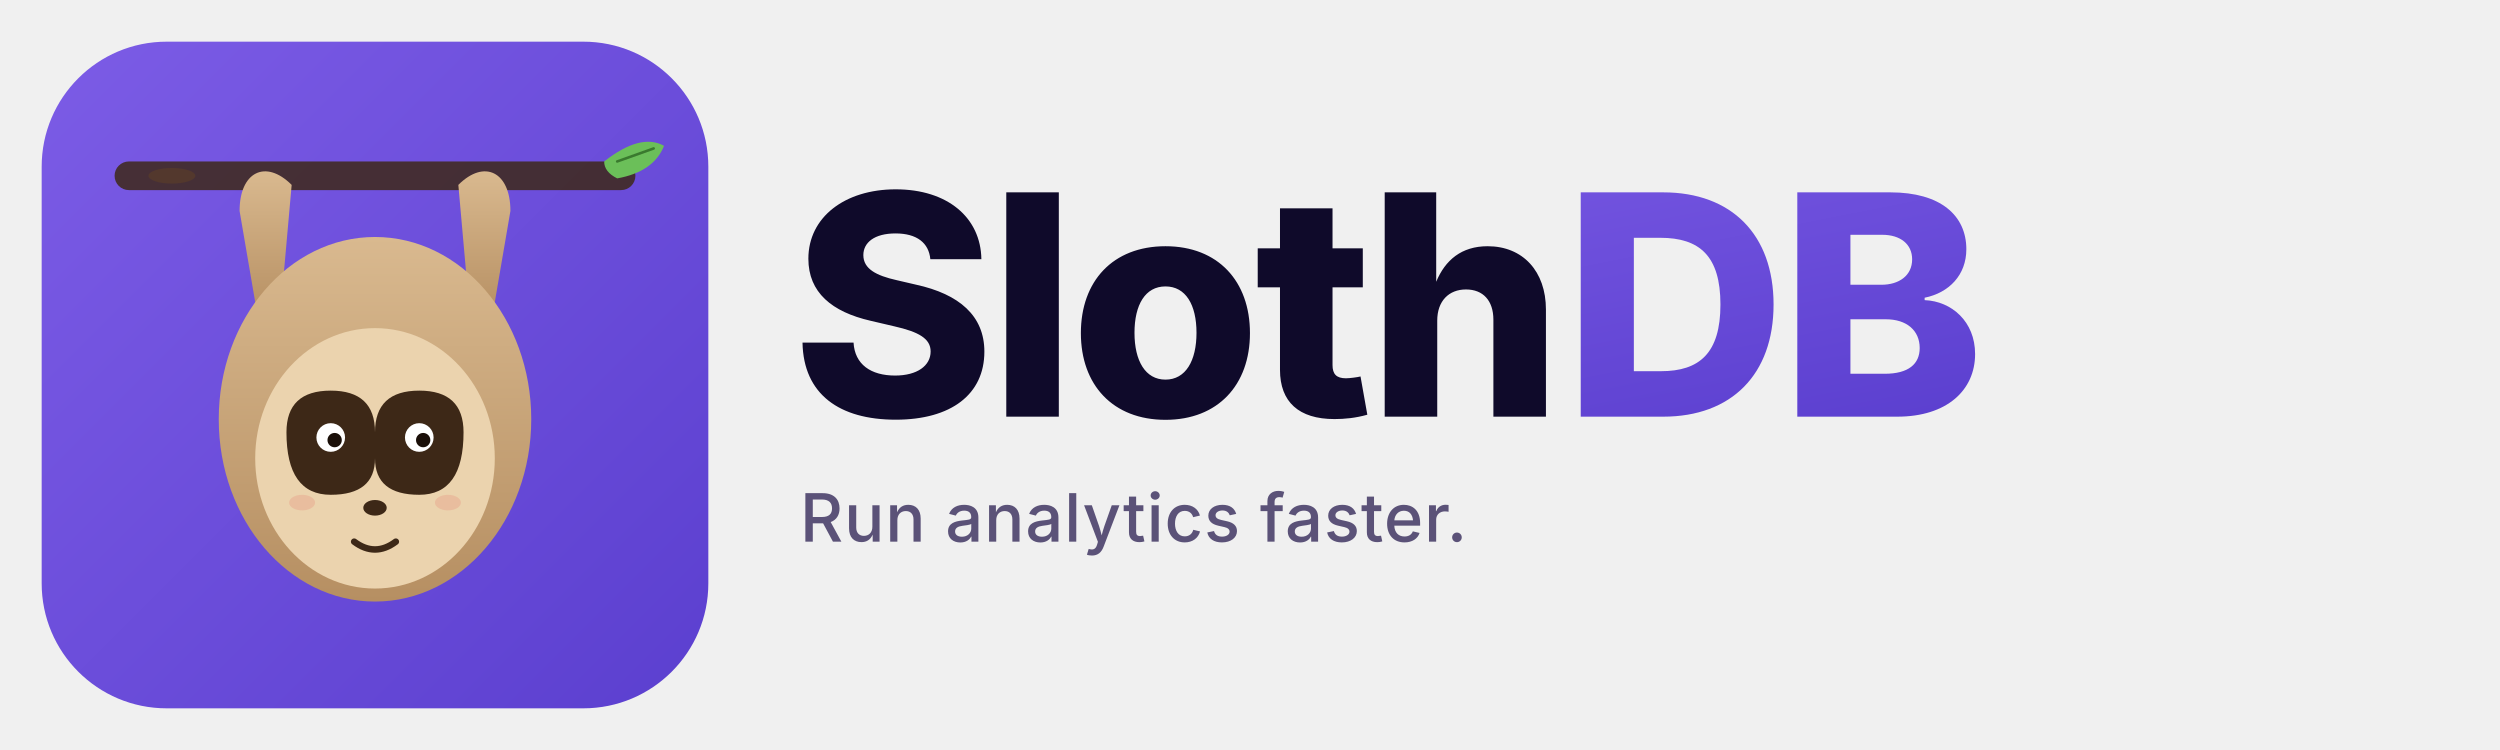
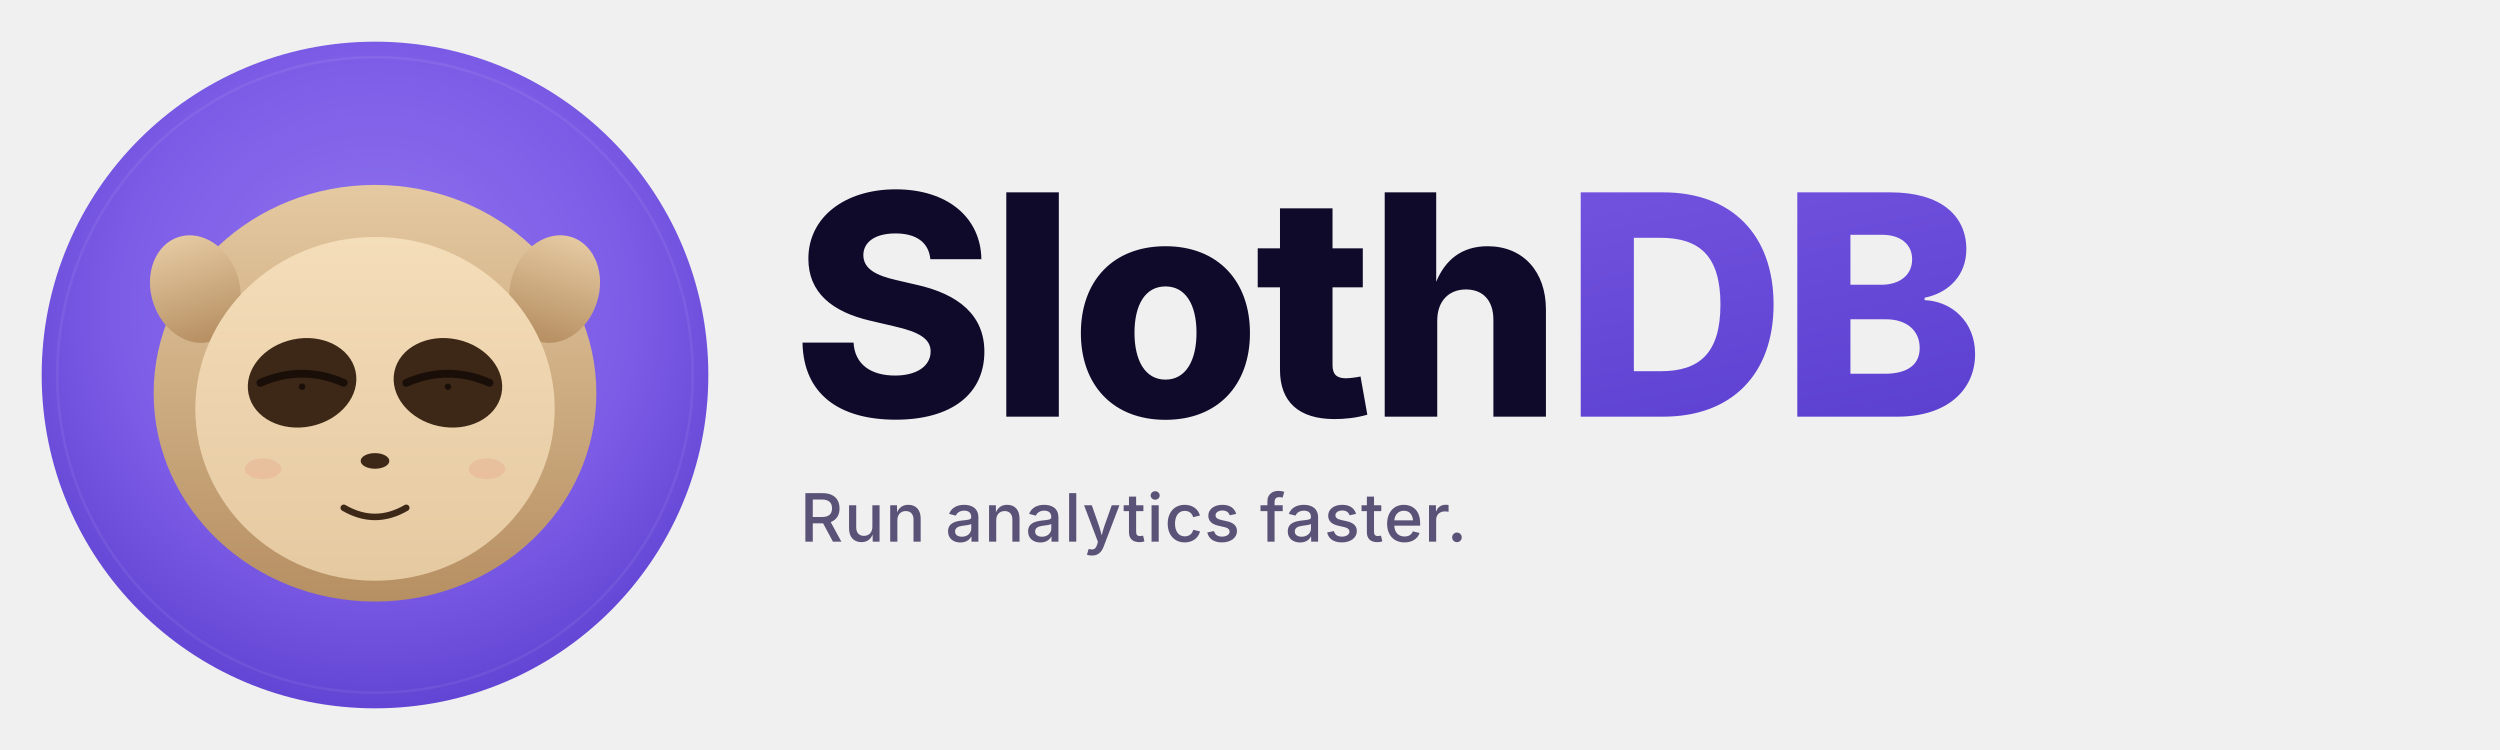
<svg xmlns="http://www.w3.org/2000/svg" viewBox="0 0 1200 360" width="1200" height="360">
  <defs>
-     <linearGradient id="bg" x1="0" y1="0" x2="1" y2="1">
-       <stop offset="0" stop-color="#7C5CE6" />
+     <radialGradient id="bg" cx="0.5" cy="0.4" r="0.65">
+       <stop offset="0" stop-color="#9275F0" />
+       <stop offset="0.6" stop-color="#7C5CE6" />
      <stop offset="1" stop-color="#5B3FCF" />
+     </radialGradient>
+     <linearGradient id="fur" x1="0" y1="0" x2="0" y2="1">
+       <stop offset="0" stop-color="#E5C9A1" />
+       <stop offset="1" stop-color="#B68F62" />
    </linearGradient>
-     <linearGradient id="fur" x1="0" y1="0" x2="0" y2="1">
-       <stop offset="0" stop-color="#D9B98F" />
-       <stop offset="1" stop-color="#B68F62" />
+     <linearGradient id="face" x1="0" y1="0" x2="0" y2="1">
+       <stop offset="0" stop-color="#F4DDB9" />
+       <stop offset="1" stop-color="#E5C9A1" />
    </linearGradient>
    <linearGradient id="db" x1="0" y1="0" x2="1" y2="1">
      <stop offset="0" stop-color="#7C5CE6" />
      <stop offset="1" stop-color="#5B3FCF" />
    </linearGradient>
  </defs>
  <g transform="translate(20, 20) scale(0.625)">
-     <rect x="0" y="0" width="512" height="512" rx="96" fill="url(#bg)" />
-     <rect x="56" y="92" width="400" height="22" rx="11" fill="#3D2817" opacity="0.85" />
-     <ellipse cx="100" cy="103" rx="18" ry="6" fill="#5C3D26" opacity="0.6" />
-     <path d="M 320 110 C 340 90, 360 100, 360 130 L 348 200 C 348 215, 332 215, 328 200 Z" fill="url(#fur)" />
-     <path d="M 192 110 C 172 90, 152 100, 152 130 L 164 200 C 164 215, 180 215, 184 200 Z" fill="url(#fur)" />
-     <ellipse cx="256" cy="290" rx="120" ry="140" fill="url(#fur)" />
-     <ellipse cx="256" cy="320" rx="92" ry="100" fill="#EBD3AE" />
-     <path d="M 188 300 Q 188 268, 222 268 Q 256 268, 256 300 Q 256 268, 290 268 Q 324 268, 324 300 Q 324 348, 290 348 Q 256 348, 256 320 Q 256 348, 222 348 Q 188 348, 188 300 Z" fill="#3D2817" />
-     <circle cx="222" cy="304" r="11" fill="#FFFFFF" />
-     <circle cx="290" cy="304" r="11" fill="#FFFFFF" />
-     <circle cx="225" cy="306" r="5.5" fill="#1A0F08" />
-     <circle cx="293" cy="306" r="5.5" fill="#1A0F08" />
-     <ellipse cx="256" cy="358" rx="9" ry="6" fill="#3D2817" />
-     <path d="M 240 384 Q 256 396, 272 384" stroke="#3D2817" stroke-width="5" stroke-linecap="round" fill="none" />
-     <ellipse cx="200" cy="354" rx="10" ry="6" fill="#E8A88E" opacity="0.5" />
-     <ellipse cx="312" cy="354" rx="10" ry="6" fill="#E8A88E" opacity="0.5" />
-     <path d="M 432 92 Q 460 70, 478 80 Q 470 100, 442 105 Q 432 100, 432 92 Z" fill="#6BBF59" />
-     <path d="M 442 92 L 470 82" stroke="#3A7A2E" stroke-width="2" stroke-linecap="round" />
+     <circle cx="256" cy="256" r="256" fill="url(#bg)" />
+     <circle cx="256" cy="256" r="244" fill="none" stroke="#FFFFFF" stroke-opacity="0.06" stroke-width="2" />
+     <ellipse cx="256" cy="270" rx="170" ry="160" fill="url(#fur)" />
+     <ellipse cx="118" cy="190" rx="34" ry="42" fill="url(#fur)" transform="rotate(-18 118 190)" />
+     <ellipse cx="394" cy="190" rx="34" ry="42" fill="url(#fur)" transform="rotate(18 394 190)" />
+     <ellipse cx="256" cy="282" rx="138" ry="132" fill="url(#face)" />
+     <ellipse cx="200" cy="262" rx="42" ry="34" fill="#3D2817" transform="rotate(-12 200 262)" />
+     <ellipse cx="312" cy="262" rx="42" ry="34" fill="#3D2817" transform="rotate(12 312 262)" />
+     <path d="M 168 262 Q 200 248, 232 262" stroke="#1A0F08" stroke-width="6" stroke-linecap="round" fill="none" />
+     <path d="M 280 262 Q 312 248, 344 262" stroke="#1A0F08" stroke-width="6" stroke-linecap="round" fill="none" />
+     <circle cx="200" cy="265" r="2.5" fill="#1A0F08" />
+     <circle cx="312" cy="265" r="2.5" fill="#1A0F08" />
+     <ellipse cx="256" cy="322" rx="11" ry="6" fill="#3D2817" />
+     <path d="M 232 358 Q 256 372, 280 358" stroke="#3D2817" stroke-width="5" stroke-linecap="round" fill="none" />
+     <ellipse cx="170" cy="328" rx="14" ry="8" fill="#E8A88E" opacity="0.4" />
+     <ellipse cx="342" cy="328" rx="14" ry="8" fill="#E8A88E" opacity="0.4" />
  </g>
  <text x="380" y="200" font-family="system-ui, -apple-system, 'Segoe UI', sans-serif" font-size="148" font-weight="800" fill="#0F0A2A" letter-spacing="-3">
    Sloth<tspan fill="url(#db)">DB</tspan>
  </text>
  <text x="384" y="260" font-family="system-ui, -apple-system, 'Segoe UI', sans-serif" font-size="32" font-weight="500" fill="#5B5278" letter-spacing="0.5">
    Run analytics faster.
  </text>
</svg>
